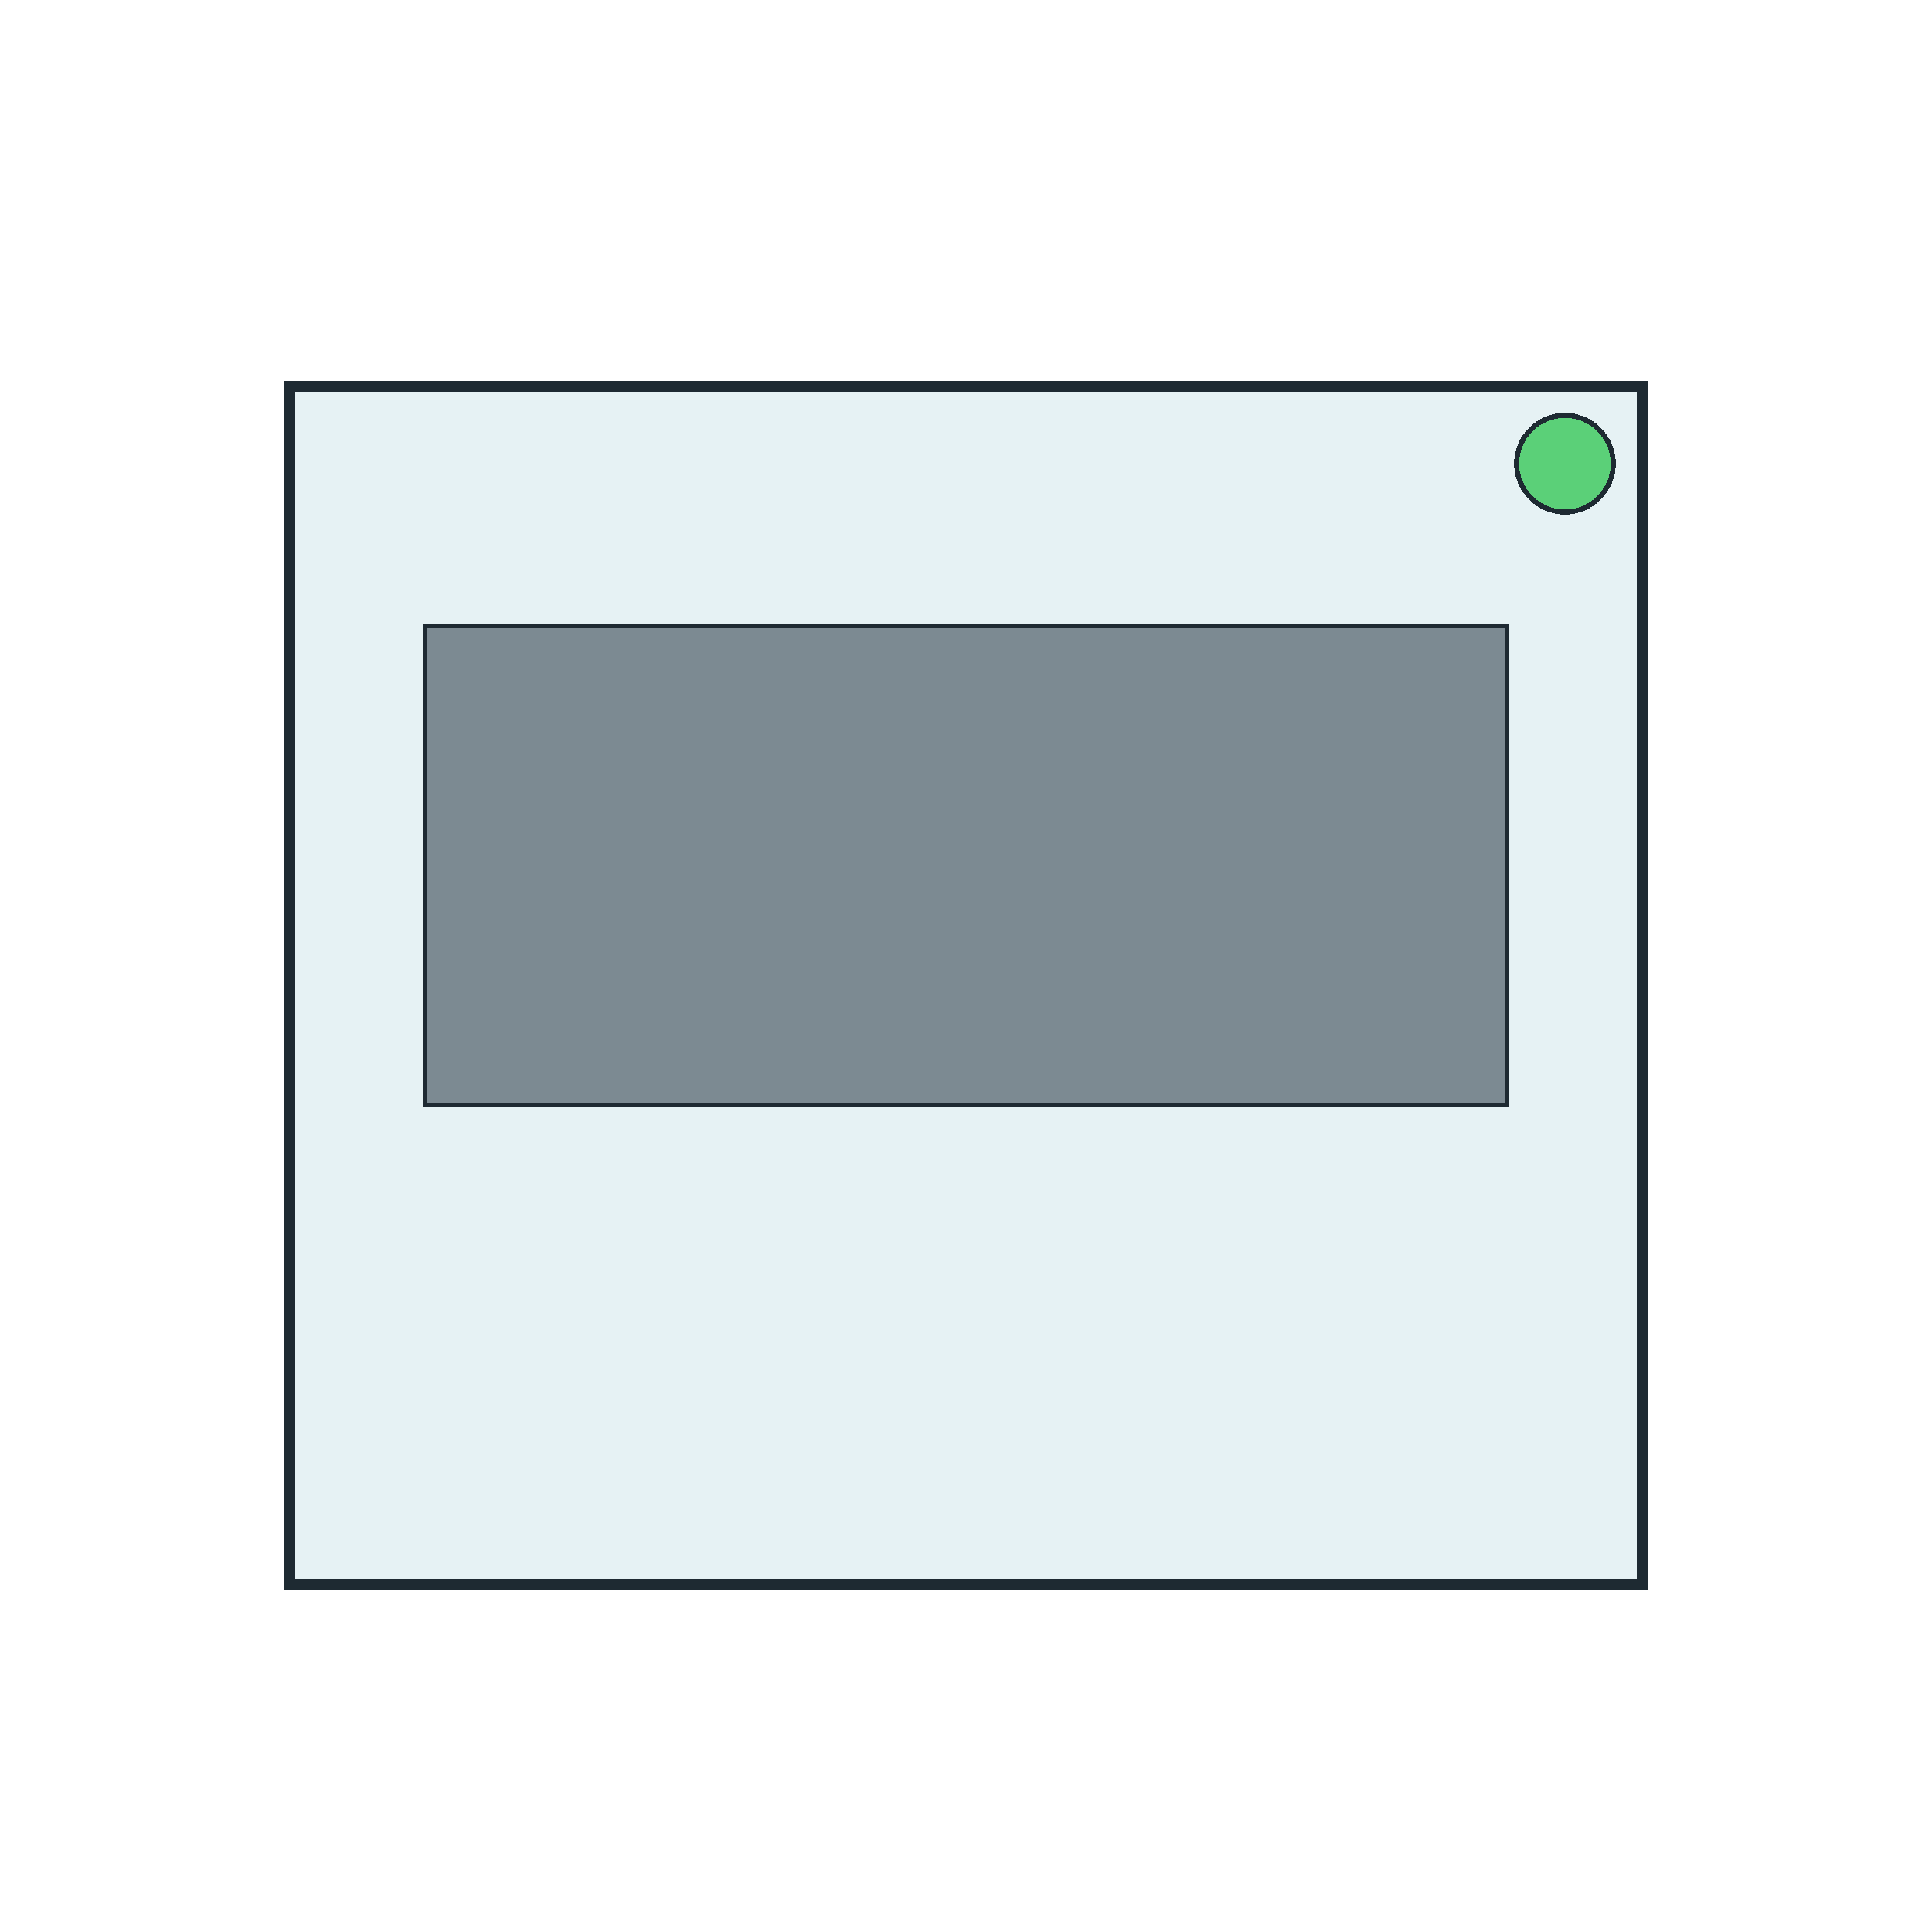
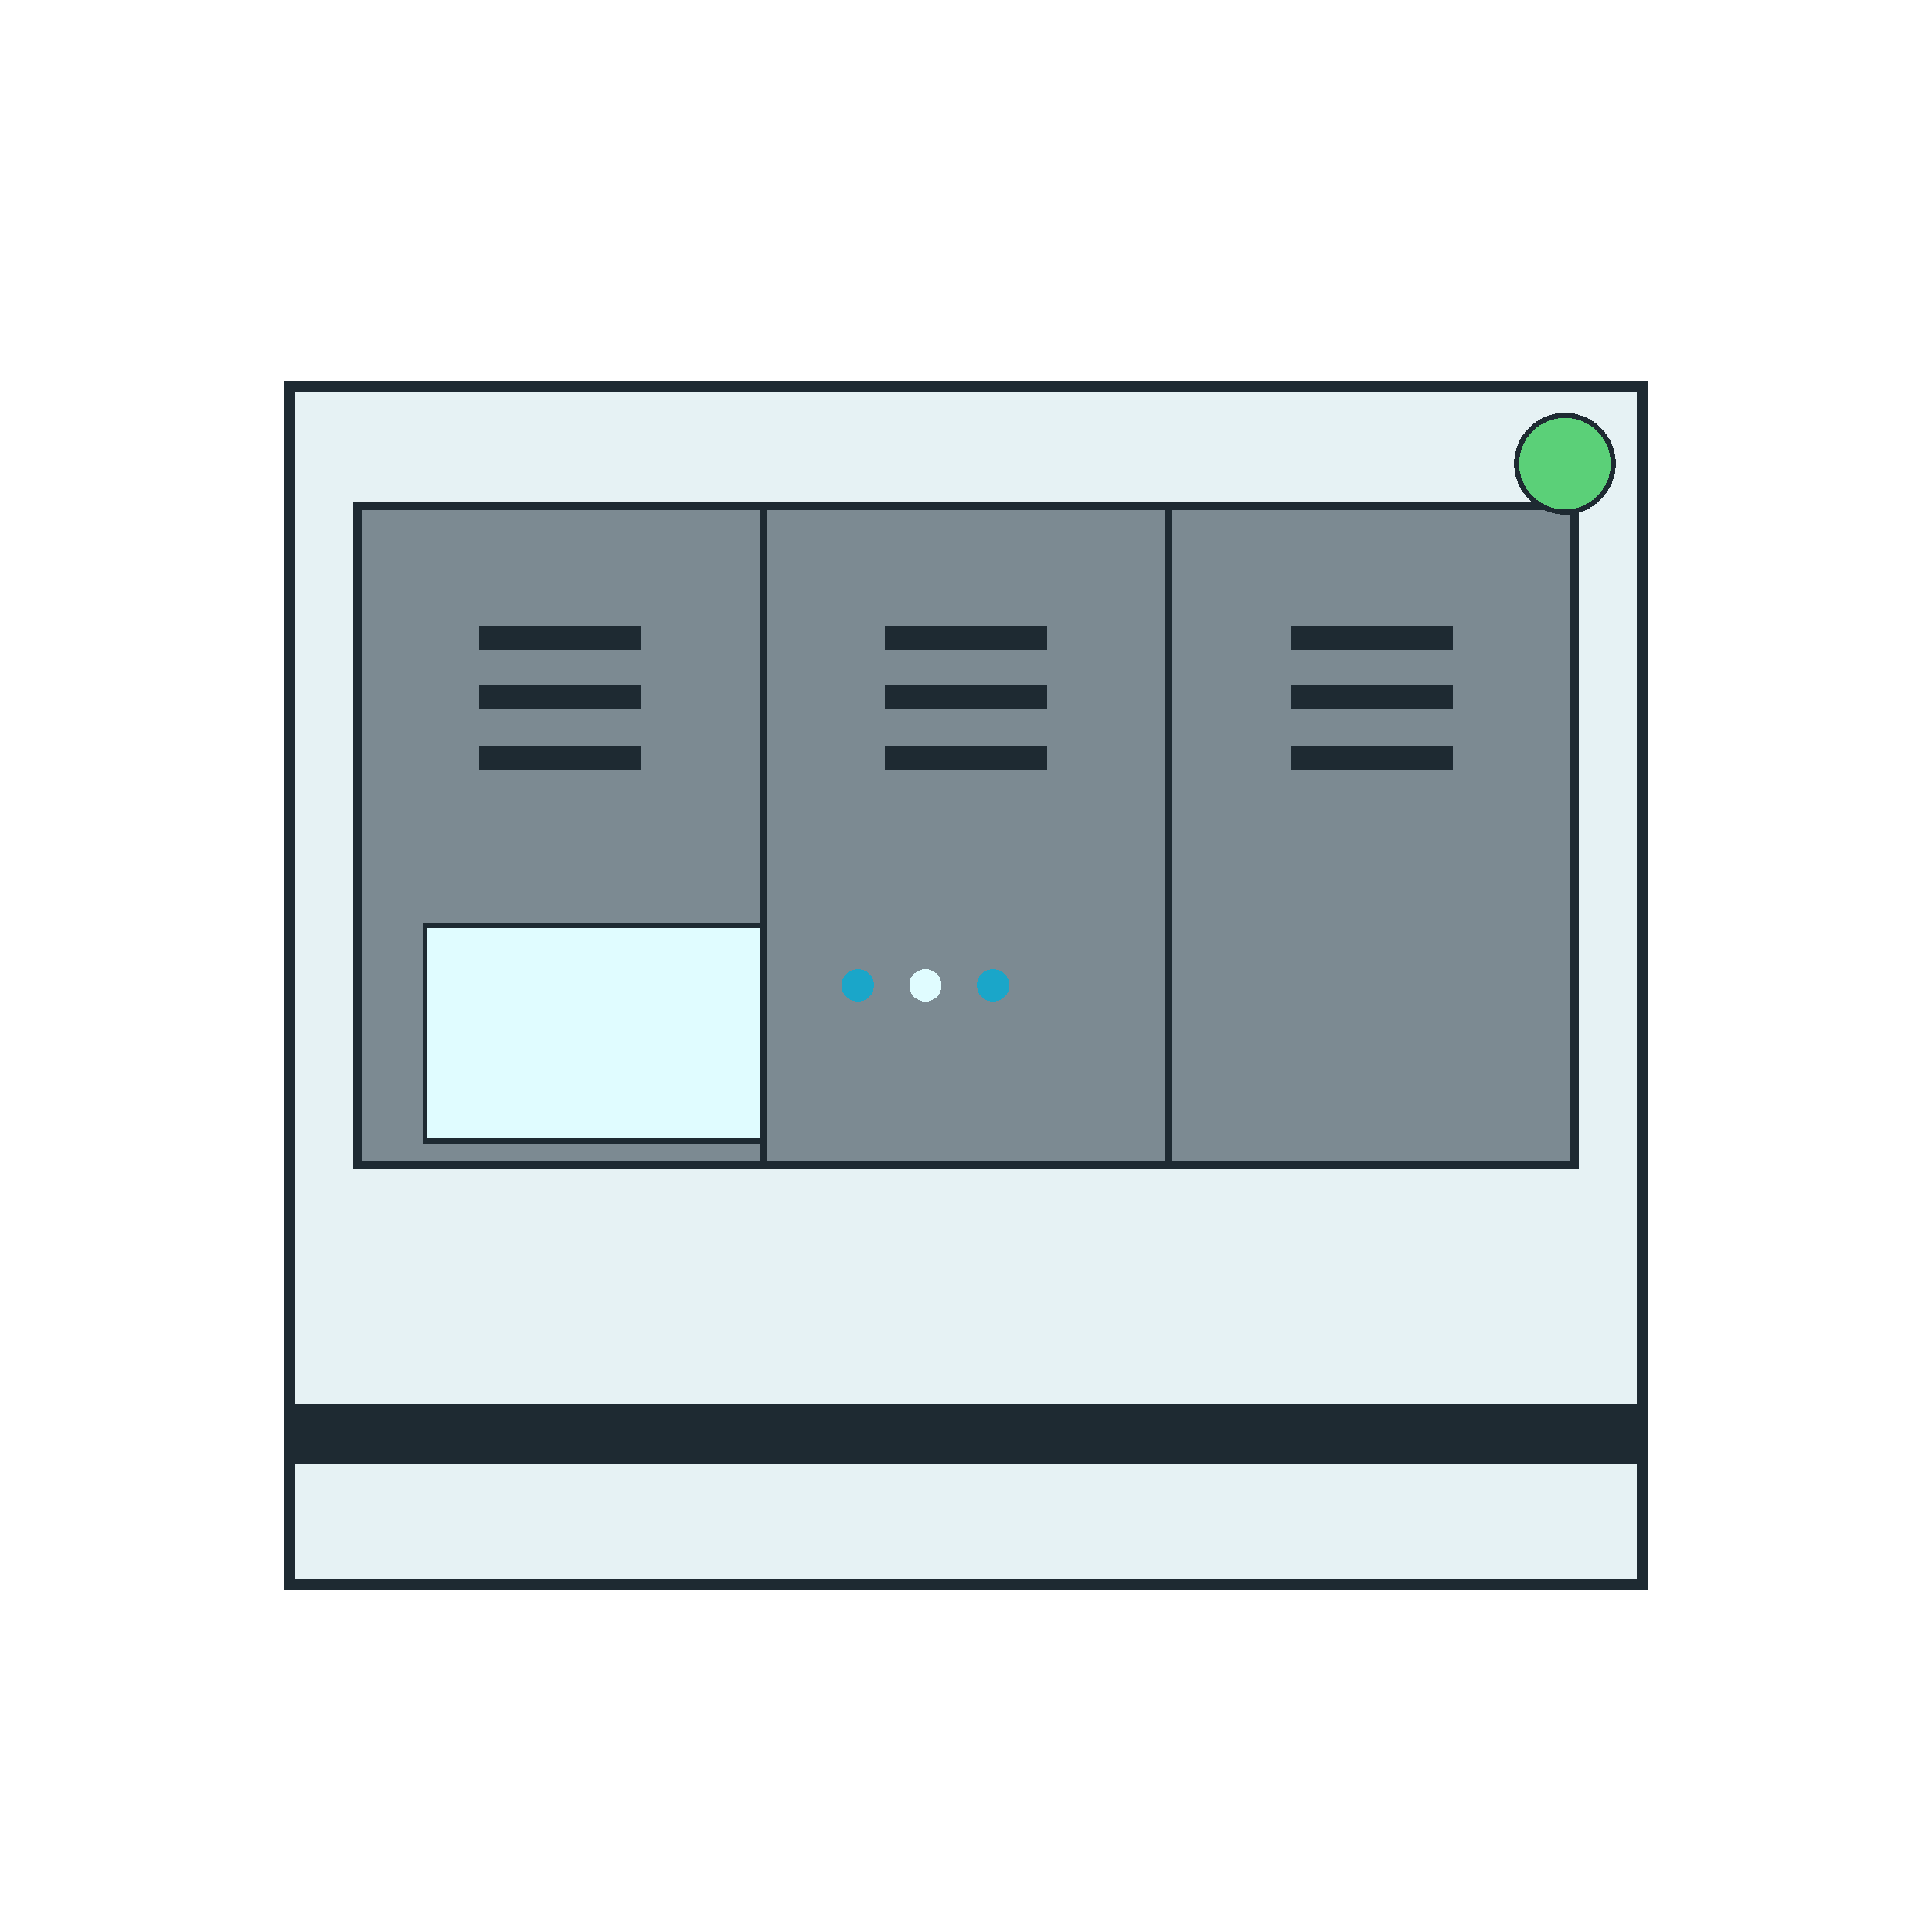
<svg xmlns="http://www.w3.org/2000/svg" viewBox="0 0 192 192" width="192" height="192" shape-rendering="crispEdges">
  <rect x="28.80" y="38.40" width="134.40" height="119.04" fill="#e6f2f4" stroke="#1e2a32" stroke-width="1.00" />
-   <rect x="42.24" y="62.21" width="107.52" height="47.62" fill="#7c8a92" stroke="#1e2a32" stroke-width="0.50" />
+   <rect x="35.52" y="50.30" width="120.96" height="65.47" fill="#7c8a92" stroke="#1e2a32" stroke-width="0.80" />
+   <line x1="75.84" y1="50.30" x2="75.84" y2="115.78" stroke="#1e2a32" stroke-width="0.70" />
+   <line x1="116.16" y1="50.30" x2="116.16" y2="115.78" stroke="#1e2a32" stroke-width="0.70" />
+   <rect x="47.62" y="62.21" width="16.13" height="2.38" fill="#1e2a32" />
+   <rect x="47.62" y="68.16" width="16.13" height="2.38" fill="#1e2a32" />
+   <rect x="47.62" y="74.11" width="16.13" height="2.38" fill="#1e2a32" />
+   <rect x="87.94" y="62.21" width="16.13" height="2.38" fill="#1e2a32" />
+   <rect x="87.94" y="68.16" width="16.13" height="2.38" fill="#1e2a32" />
+   <rect x="87.94" y="74.11" width="16.13" height="2.38" fill="#1e2a32" />
+   <rect x="128.26" y="62.21" width="16.13" height="2.38" fill="#1e2a32" />
+   <rect x="128.26" y="68.16" width="16.13" height="2.38" fill="#1e2a32" />
+   <rect x="128.26" y="74.11" width="16.13" height="2.38" fill="#1e2a32" />
+   <rect x="42.24" y="91.97" width="33.60" height="21.43" fill="#e0fcff" stroke="#1e2a32" stroke-width="0.50" />
+   <circle cx="85.25" cy="97.92" r="1.61" fill="#1aa6c9" />
+   <circle cx="91.97" cy="97.92" r="1.61" fill="#e0fcff" />
+   <circle cx="98.69" cy="97.92" r="1.61" fill="#1aa6c9" />
+   <rect x="28.80" y="139.58" width="134.40" height="5.95" fill="#1e2a32" />
  <circle cx="155.52" cy="46.08" r="4.80" fill="#5bd078" stroke="#1e2a32" stroke-width="0.50" />
</svg>
